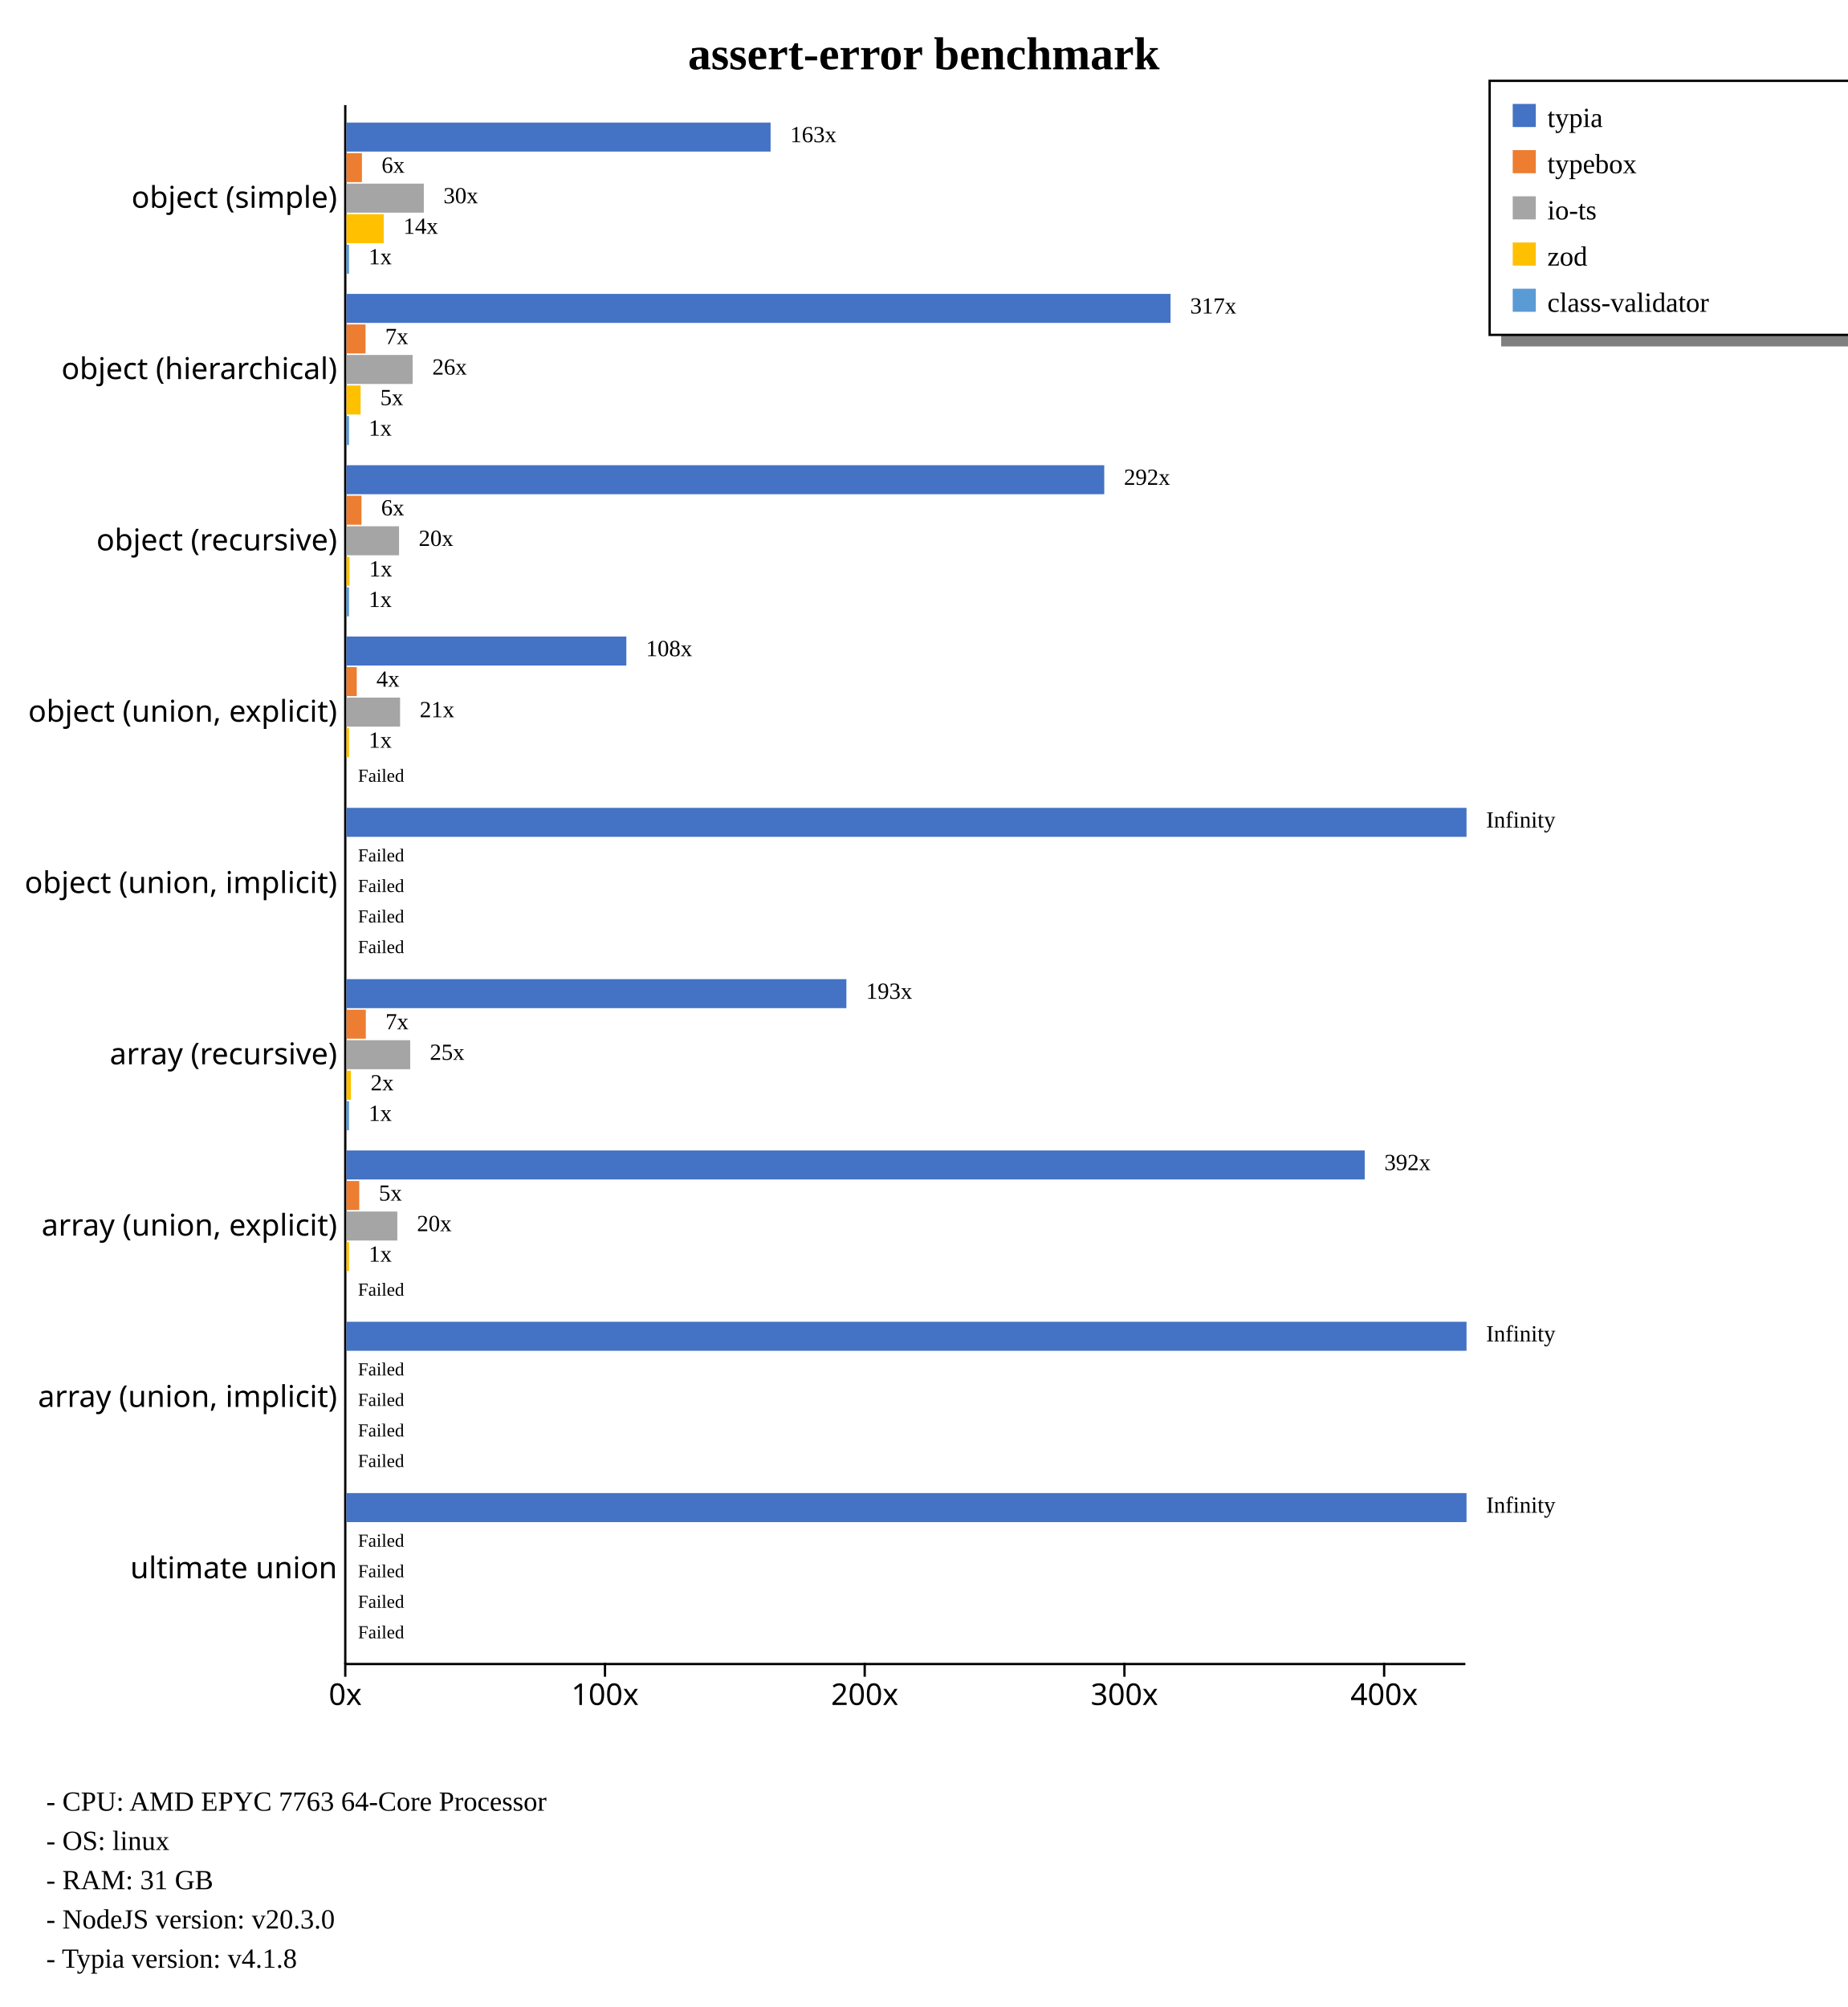
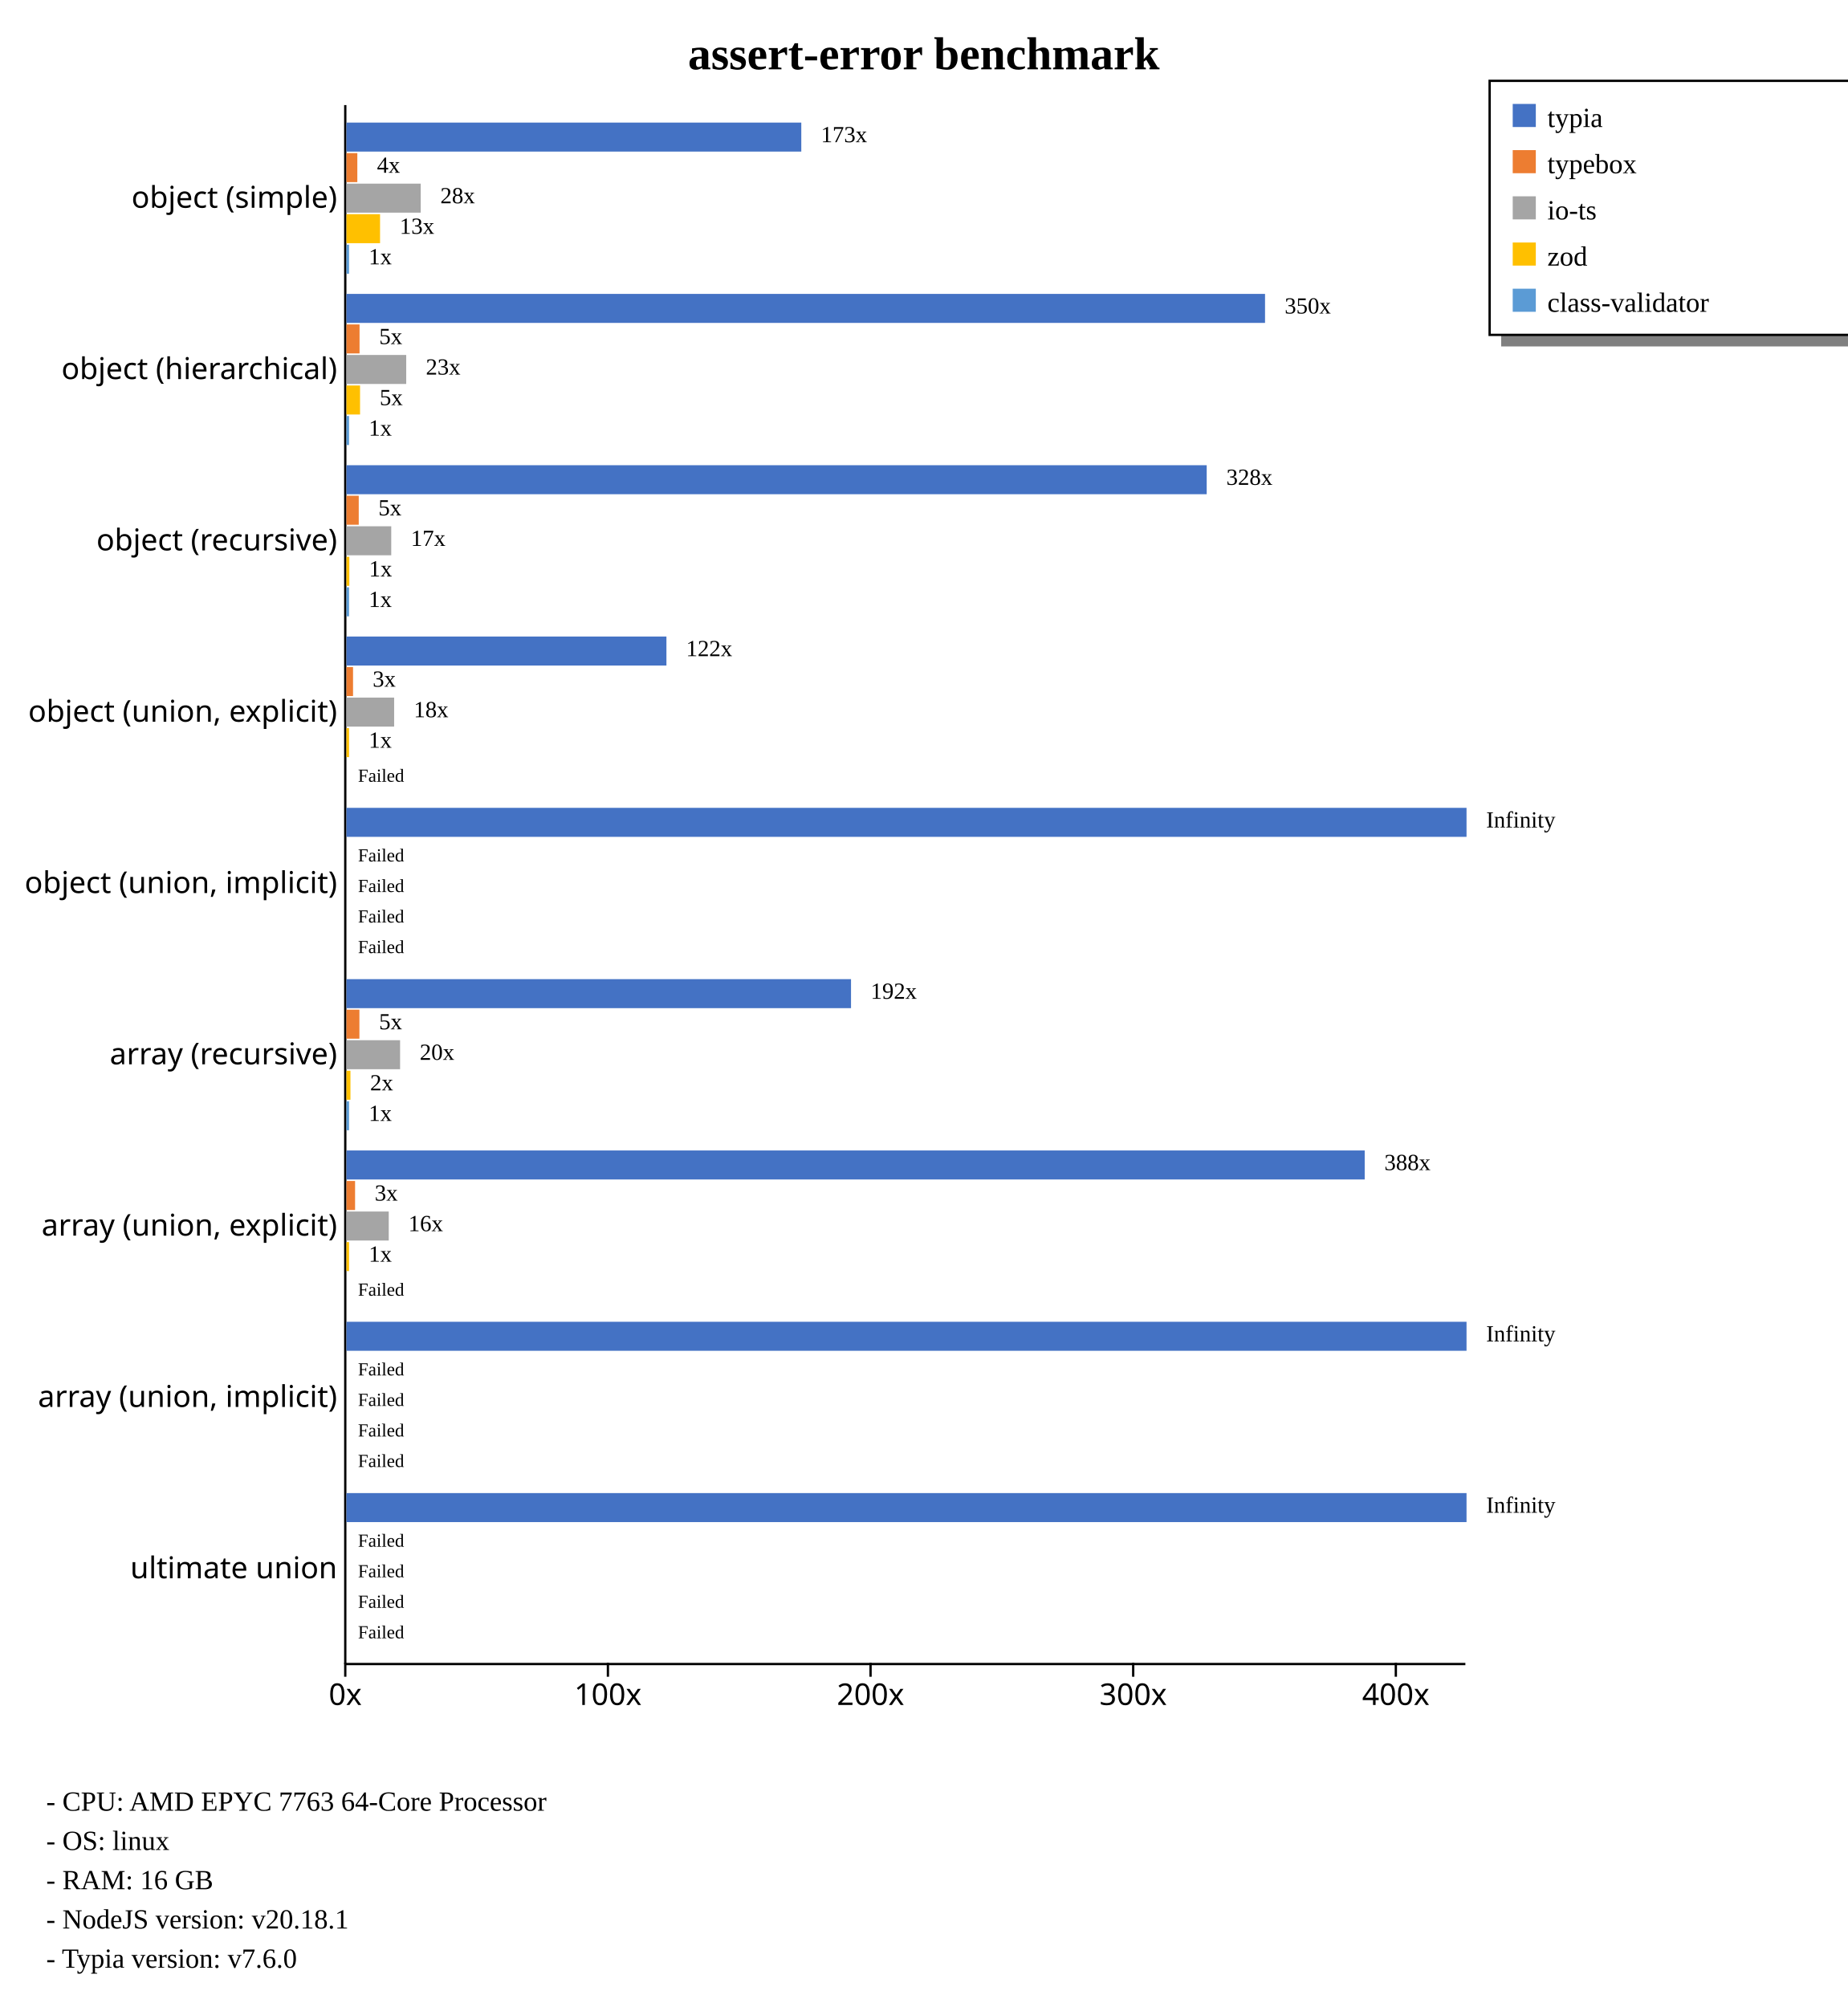
<svg xmlns="http://www.w3.org/2000/svg" width="800" height="869" style="background-color: white;">
  <g class="y axis" transform="translate(149,45)" fill="none" font-size="10" font-family="sans-serif" text-anchor="end" style="font-size: 13px;">
    <path class="domain" stroke="currentColor" d="M0.5,0.5V675.5" />
    <g class="tick" opacity="1" transform="translate(0,40.7967)" style="font-size: 13px;">
      <line stroke="currentColor" x2="0" />
      <text fill="currentColor" x="-3" dy="0.32em">object (simple)    </text>
    </g>
    <g class="tick" opacity="1" transform="translate(0,114.9725)" style="font-size: 13px;">
      <line stroke="currentColor" x2="0" />
      <text fill="currentColor" x="-3" dy="0.32em">object (hierarchical)    </text>
    </g>
    <g class="tick" opacity="1" transform="translate(0,189.1484)" style="font-size: 13px;">
      <line stroke="currentColor" x2="0" />
      <text fill="currentColor" x="-3" dy="0.32em">object (recursive)    </text>
    </g>
    <g class="tick" opacity="1" transform="translate(0,263.3242)" style="font-size: 13px;">
      <line stroke="currentColor" x2="0" />
      <text fill="currentColor" x="-3" dy="0.32em">object (union, explicit)    </text>
    </g>
    <g class="tick" opacity="1" transform="translate(0,337.5)" style="font-size: 13px;">
      <line stroke="currentColor" x2="0" />
      <text fill="currentColor" x="-3" dy="0.32em">object (union, implicit)    </text>
    </g>
    <g class="tick" opacity="1" transform="translate(0,411.6758)" style="font-size: 13px;">
      <line stroke="currentColor" x2="0" />
      <text fill="currentColor" x="-3" dy="0.32em">array (recursive)    </text>
    </g>
    <g class="tick" opacity="1" transform="translate(0,485.8516)" style="font-size: 13px;">
      <line stroke="currentColor" x2="0" />
      <text fill="currentColor" x="-3" dy="0.32em">array (union, explicit)    </text>
    </g>
    <g class="tick" opacity="1" transform="translate(0,560.0275)" style="font-size: 13px;">
      <line stroke="currentColor" x2="0" />
      <text fill="currentColor" x="-3" dy="0.32em">array (union, implicit)    </text>
    </g>
    <g class="tick" opacity="1" transform="translate(0,634.2033)" style="font-size: 13px;">
      <line stroke="currentColor" x2="0" />
      <text fill="currentColor" x="-3" dy="0.32em">ultimate union    </text>
    </g>
  </g>
  <g class="x axis" transform="translate(149,720)" fill="none" font-size="10" font-family="sans-serif" text-anchor="middle" style="font-size: 13px;">
    <path class="domain" stroke="currentColor" d="M0.5,0.5H485.5" />
    <g class="tick" opacity="1" transform="translate(0.5,0)" style="font-size: 13px;">
      <line stroke="currentColor" y2="6" />
      <text fill="currentColor" y="9" dy="0.71em">0x</text>
    </g>
-     <g class="tick" opacity="1" transform="translate(112.9567,0)" style="font-size: 13px;">
+     <g class="tick" opacity="1" transform="translate(114.2222,0)" style="font-size: 13px;">
      <line stroke="currentColor" y2="6" />
      <text fill="currentColor" y="9" dy="0.71em">100x</text>
    </g>
-     <g class="tick" opacity="1" transform="translate(225.4133,0)" style="font-size: 13px;">
+     <g class="tick" opacity="1" transform="translate(227.9445,0)" style="font-size: 13px;">
      <line stroke="currentColor" y2="6" />
      <text fill="currentColor" y="9" dy="0.71em">200x</text>
    </g>
-     <g class="tick" opacity="1" transform="translate(337.87,0)" style="font-size: 13px;">
+     <g class="tick" opacity="1" transform="translate(341.6667,0)" style="font-size: 13px;">
      <line stroke="currentColor" y2="6" />
      <text fill="currentColor" y="9" dy="0.71em">300x</text>
    </g>
-     <g class="tick" opacity="1" transform="translate(450.3266,0)" style="font-size: 13px;">
+     <g class="tick" opacity="1" transform="translate(455.3889,0)" style="font-size: 13px;">
      <line stroke="currentColor" y2="6" />
      <text fill="currentColor" y="9" dy="0.71em">400x</text>
    </g>
  </g>
  <text transform="translate(400, 30)" style="text-anchor: middle; font-size: 20px; font-weight: bold;">assert-error benchmark</text>
  <rect x="650" y="145" width="230" height="5" fill="gray" />
  <rect x="645" y="35" width="230" height="110" fill="none" stroke="black" />
  <rect x="655" y="45" width="10" height="10" style="fill: #4472c4;" />
  <text x="670" y="55" style="font-size: 12px;">typia</text>
  <rect x="655" y="65" width="10" height="10" style="fill: #ed7d31;" />
  <text x="670" y="75" style="font-size: 12px;">typebox</text>
  <rect x="655" y="85" width="10" height="10" style="fill: #a5a5a5;" />
  <text x="670" y="95" style="font-size: 12px;">io-ts</text>
  <rect x="655" y="105" width="10" height="10" style="fill: #ffc000;" />
  <text x="670" y="115" style="font-size: 12px;">zod</text>
  <rect x="655" y="125" width="10" height="10" style="fill: #5b9bd5;" />
  <text x="670" y="135" style="font-size: 12px;">class-validator</text>
  <text x="20" y="784" style="font-size: 12px;">  - CPU: AMD EPYC 7763 64-Core Processor</text>
  <text x="20" y="801" style="font-size: 12px;">  - OS: linux</text>
-   <text x="20" y="818" style="font-size: 12px;">  - RAM: 31 GB</text>
-   <text x="20" y="835" style="font-size: 12px;">  - NodeJS version: v20.3.0</text>
-   <text x="20" y="852" style="font-size: 12px;">  - Typia version: v4.1.8</text>
+   <text x="20" y="818" style="font-size: 12px;">  - RAM: 16 GB</text>
+   <text x="20" y="835" style="font-size: 12px;">  - NodeJS version: v20.18.1</text>
+   <text x="20" y="852" style="font-size: 12px;">  - Typia version: v7.6.0</text>
  <g style="font-size: 13px;">
    <g style="font-size: 13px;">
-       <rect x="150" y="53.079" width="183.659" height="12.558" fill="#4472c4" />
-       <rect x="150" y="66.298" width="6.708" height="12.558" fill="#ed7d31" />
-       <rect x="150" y="79.517" width="33.512" height="12.558" fill="#a5a5a5" />
-       <rect x="150" y="92.737" width="16.172" height="12.558" fill="#ffc000" />
-       <rect x="150" y="105.956" width="1.125" height="12.558" fill="#5b9bd5" />
-       <text class="label" x="342.159" y="61.579" font-size="10px">163x</text>
-       <text class="label" x="165.208" y="74.798" font-size="10px">6x</text>
-       <text class="label" x="192.012" y="88.017" font-size="10px">30x</text>
-       <text class="label" x="174.672" y="101.237" font-size="10px">14x</text>
-       <text class="label" x="159.625" y="114.456" font-size="10px">1x</text>
-       <text class="label" x="338.659" y="63.079" font-size="8px" />
-       <text class="label" x="161.708" y="76.298" font-size="8px" />
-       <text class="label" x="188.512" y="89.517" font-size="8px" />
-       <text class="label" x="171.172" y="102.737" font-size="8px" />
-       <text class="label" x="156.125" y="115.956" font-size="8px" />
-     </g>
-     <g style="font-size: 13px;">
-       <rect x="150" y="127.254" width="356.842" height="12.558" fill="#4472c4" />
-       <rect x="150" y="140.474" width="8.277" height="12.558" fill="#ed7d31" />
-       <rect x="150" y="153.693" width="28.679" height="12.558" fill="#a5a5a5" />
-       <rect x="150" y="166.913" width="6.133" height="12.558" fill="#ffc000" />
-       <rect x="150" y="180.132" width="1.125" height="12.558" fill="#5b9bd5" />
-       <text class="label" x="515.342" y="135.754" font-size="10px">317x</text>
-       <text class="label" x="166.777" y="148.974" font-size="10px">7x</text>
-       <text class="label" x="187.179" y="162.193" font-size="10px">26x</text>
-       <text class="label" x="164.633" y="175.413" font-size="10px">5x</text>
-       <text class="label" x="159.625" y="188.632" font-size="10px">1x</text>
-       <text class="label" x="511.842" y="137.254" font-size="8px" />
-       <text class="label" x="163.277" y="150.474" font-size="8px" />
-       <text class="label" x="183.679" y="163.693" font-size="8px" />
-       <text class="label" x="161.133" y="176.913" font-size="8px" />
-       <text class="label" x="156.125" y="190.132" font-size="8px" />
-     </g>
-     <g style="font-size: 13px;">
-       <rect x="150" y="201.43" width="328.135" height="12.558" fill="#4472c4" />
-       <rect x="150" y="214.65" width="6.52" height="12.558" fill="#ed7d31" />
-       <rect x="150" y="227.869" width="22.789" height="12.558" fill="#a5a5a5" />
-       <rect x="150" y="241.089" width="1.313" height="12.558" fill="#ffc000" />
-       <rect x="150" y="254.308" width="1.125" height="12.558" fill="#5b9bd5" />
-       <text class="label" x="486.635" y="209.93" font-size="10px">292x</text>
-       <text class="label" x="165.02" y="223.15" font-size="10px">6x</text>
-       <text class="label" x="181.289" y="236.369" font-size="10px">20x</text>
-       <text class="label" x="159.813" y="249.589" font-size="10px">1x</text>
-       <text class="label" x="159.625" y="262.808" font-size="10px">1x</text>
-       <text class="label" x="483.135" y="211.43" font-size="8px" />
-       <text class="label" x="161.52" y="224.65" font-size="8px" />
-       <text class="label" x="177.789" y="237.869" font-size="8px" />
-       <text class="label" x="156.313" y="251.089" font-size="8px" />
-       <text class="label" x="156.125" y="264.308" font-size="8px" />
-     </g>
-     <g style="font-size: 13px;">
-       <rect x="150" y="275.606" width="121.206" height="12.558" fill="#4472c4" />
-       <rect x="150" y="288.825" width="4.474" height="12.558" fill="#ed7d31" />
-       <rect x="150" y="302.045" width="23.231" height="12.558" fill="#a5a5a5" />
-       <rect x="150" y="315.264" width="1.125" height="12.558" fill="#ffc000" />
+       <rect x="150" y="53.079" width="196.957" height="12.558" fill="#4472c4" />
+       <rect x="150" y="66.298" width="4.722" height="12.558" fill="#ed7d31" />
+       <rect x="150" y="79.517" width="32.162" height="12.558" fill="#a5a5a5" />
+       <rect x="150" y="92.737" width="14.56" height="12.558" fill="#ffc000" />
+       <rect x="150" y="105.956" width="1.137" height="12.558" fill="#5b9bd5" />
+       <text class="label" x="355.457" y="61.579" font-size="10px">173x</text>
+       <text class="label" x="163.222" y="74.798" font-size="10px">4x</text>
+       <text class="label" x="190.662" y="88.017" font-size="10px">28x</text>
+       <text class="label" x="173.06" y="101.237" font-size="10px">13x</text>
+       <text class="label" x="159.637" y="114.456" font-size="10px">1x</text>
+       <text class="label" x="351.957" y="63.079" font-size="8px" />
+       <text class="label" x="159.722" y="76.298" font-size="8px" />
+       <text class="label" x="187.162" y="89.517" font-size="8px" />
+       <text class="label" x="169.56" y="102.737" font-size="8px" />
+       <text class="label" x="156.137" y="115.956" font-size="8px" />
+     </g>
+     <g style="font-size: 13px;">
+       <rect x="150" y="127.254" width="397.754" height="12.558" fill="#4472c4" />
+       <rect x="150" y="140.474" width="5.683" height="12.558" fill="#ed7d31" />
+       <rect x="150" y="153.693" width="25.888" height="12.558" fill="#a5a5a5" />
+       <rect x="150" y="166.913" width="5.9" height="12.558" fill="#ffc000" />
+       <rect x="150" y="180.132" width="1.137" height="12.558" fill="#5b9bd5" />
+       <text class="label" x="556.254" y="135.754" font-size="10px">350x</text>
+       <text class="label" x="164.183" y="148.974" font-size="10px">5x</text>
+       <text class="label" x="184.388" y="162.193" font-size="10px">23x</text>
+       <text class="label" x="164.4" y="175.413" font-size="10px">5x</text>
+       <text class="label" x="159.637" y="188.632" font-size="10px">1x</text>
+       <text class="label" x="552.754" y="137.254" font-size="8px" />
+       <text class="label" x="160.683" y="150.474" font-size="8px" />
+       <text class="label" x="180.888" y="163.693" font-size="8px" />
+       <text class="label" x="160.9" y="176.913" font-size="8px" />
+       <text class="label" x="156.137" y="190.132" font-size="8px" />
+     </g>
+     <g style="font-size: 13px;">
+       <rect x="150" y="201.43" width="372.496" height="12.558" fill="#4472c4" />
+       <rect x="150" y="214.65" width="5.331" height="12.558" fill="#ed7d31" />
+       <rect x="150" y="227.869" width="19.406" height="12.558" fill="#a5a5a5" />
+       <rect x="150" y="241.089" width="1.257" height="12.558" fill="#ffc000" />
+       <rect x="150" y="254.308" width="1.137" height="12.558" fill="#5b9bd5" />
+       <text class="label" x="530.996" y="209.93" font-size="10px">328x</text>
+       <text class="label" x="163.831" y="223.15" font-size="10px">5x</text>
+       <text class="label" x="177.906" y="236.369" font-size="10px">17x</text>
+       <text class="label" x="159.757" y="249.589" font-size="10px">1x</text>
+       <text class="label" x="159.637" y="262.808" font-size="10px">1x</text>
+       <text class="label" x="527.496" y="211.43" font-size="8px" />
+       <text class="label" x="160.331" y="224.65" font-size="8px" />
+       <text class="label" x="174.406" y="237.869" font-size="8px" />
+       <text class="label" x="156.257" y="251.089" font-size="8px" />
+       <text class="label" x="156.137" y="264.308" font-size="8px" />
+     </g>
+     <g style="font-size: 13px;">
+       <rect x="150" y="275.606" width="138.562" height="12.558" fill="#4472c4" />
+       <rect x="150" y="288.825" width="2.864" height="12.558" fill="#ed7d31" />
+       <rect x="150" y="302.045" width="20.66" height="12.558" fill="#a5a5a5" />
+       <rect x="150" y="315.264" width="1.137" height="12.558" fill="#ffc000" />
      <rect x="150" y="328.484" width="0" height="12.558" fill="#5b9bd5" />
-       <text class="label" x="279.706" y="284.106" font-size="10px">108x</text>
-       <text class="label" x="162.974" y="297.325" font-size="10px">4x</text>
-       <text class="label" x="181.731" y="310.545" font-size="10px">21x</text>
-       <text class="label" x="159.625" y="323.764" font-size="10px">1x</text>
+       <text class="label" x="297.062" y="284.106" font-size="10px">122x</text>
+       <text class="label" x="161.364" y="297.325" font-size="10px">3x</text>
+       <text class="label" x="179.16" y="310.545" font-size="10px">18x</text>
+       <text class="label" x="159.637" y="323.764" font-size="10px">1x</text>
      <text class="label" x="158.5" y="336.984" font-size="10px" />
-       <text class="label" x="276.206" y="285.606" font-size="8px" />
-       <text class="label" x="159.474" y="298.825" font-size="8px" />
-       <text class="label" x="178.231" y="312.045" font-size="8px" />
-       <text class="label" x="156.125" y="325.264" font-size="8px" />
+       <text class="label" x="293.562" y="285.606" font-size="8px" />
+       <text class="label" x="157.864" y="298.825" font-size="8px" />
+       <text class="label" x="175.66" y="312.045" font-size="8px" />
+       <text class="label" x="156.137" y="325.264" font-size="8px" />
      <text class="label" x="155" y="338.484" font-size="8px">Failed</text>
    </g>
    <g style="font-size: 13px;">
      <rect x="150" y="349.782" width="485" height="12.558" fill="#4472c4" />
      <rect x="150" y="363.001" width="0" height="12.558" fill="#ed7d31" />
      <rect x="150" y="376.221" width="0" height="12.558" fill="#a5a5a5" />
      <rect x="150" y="389.44" width="0" height="12.558" fill="#ffc000" />
      <rect x="150" y="402.66" width="0" height="12.558" fill="#5b9bd5" />
      <text class="label" x="643.5" y="358.282" font-size="10px">Infinity</text>
      <text class="label" x="158.5" y="371.501" font-size="10px" />
      <text class="label" x="158.5" y="384.721" font-size="10px" />
      <text class="label" x="158.5" y="397.94" font-size="10px" />
      <text class="label" x="158.5" y="411.16" font-size="10px" />
      <text class="label" x="640" y="359.782" font-size="8px" />
      <text class="label" x="155" y="373.001" font-size="8px">Failed</text>
      <text class="label" x="155" y="386.221" font-size="8px">Failed</text>
      <text class="label" x="155" y="399.44" font-size="8px">Failed</text>
      <text class="label" x="155" y="412.66" font-size="8px">Failed</text>
    </g>
    <g style="font-size: 13px;">
-       <rect x="150" y="423.958" width="216.483" height="12.558" fill="#4472c4" />
-       <rect x="150" y="437.177" width="8.391" height="12.558" fill="#ed7d31" />
-       <rect x="150" y="450.397" width="27.611" height="12.558" fill="#a5a5a5" />
-       <rect x="150" y="463.616" width="1.963" height="12.558" fill="#ffc000" />
-       <rect x="150" y="476.835" width="1.125" height="12.558" fill="#5b9bd5" />
-       <text class="label" x="374.983" y="432.458" font-size="10px">193x</text>
-       <text class="label" x="166.891" y="445.677" font-size="10px">7x</text>
-       <text class="label" x="186.111" y="458.897" font-size="10px">25x</text>
-       <text class="label" x="160.463" y="472.116" font-size="10px">2x</text>
-       <text class="label" x="159.625" y="485.335" font-size="10px">1x</text>
-       <text class="label" x="371.483" y="433.958" font-size="8px" />
-       <text class="label" x="163.391" y="447.177" font-size="8px" />
-       <text class="label" x="182.611" y="460.397" font-size="8px" />
-       <text class="label" x="156.963" y="473.616" font-size="8px" />
-       <text class="label" x="156.125" y="486.835" font-size="8px" />
+       <rect x="150" y="423.958" width="218.489" height="12.558" fill="#4472c4" />
+       <rect x="150" y="437.177" width="5.622" height="12.558" fill="#ed7d31" />
+       <rect x="150" y="450.397" width="23.234" height="12.558" fill="#a5a5a5" />
+       <rect x="150" y="463.616" width="1.743" height="12.558" fill="#ffc000" />
+       <rect x="150" y="476.835" width="1.137" height="12.558" fill="#5b9bd5" />
+       <text class="label" x="376.989" y="432.458" font-size="10px">192x</text>
+       <text class="label" x="164.122" y="445.677" font-size="10px">5x</text>
+       <text class="label" x="181.734" y="458.897" font-size="10px">20x</text>
+       <text class="label" x="160.243" y="472.116" font-size="10px">2x</text>
+       <text class="label" x="159.637" y="485.335" font-size="10px">1x</text>
+       <text class="label" x="373.489" y="433.958" font-size="8px" />
+       <text class="label" x="160.622" y="447.177" font-size="8px" />
+       <text class="label" x="178.234" y="460.397" font-size="8px" />
+       <text class="label" x="156.743" y="473.616" font-size="8px" />
+       <text class="label" x="156.137" y="486.835" font-size="8px" />
    </g>
    <g style="font-size: 13px;">
      <rect x="150" y="498.134" width="440.909" height="12.558" fill="#4472c4" />
-       <rect x="150" y="511.353" width="5.549" height="12.558" fill="#ed7d31" />
-       <rect x="150" y="524.572" width="22.032" height="12.558" fill="#a5a5a5" />
-       <rect x="150" y="537.792" width="1.125" height="12.558" fill="#ffc000" />
+       <rect x="150" y="511.353" width="3.746" height="12.558" fill="#ed7d31" />
+       <rect x="150" y="524.572" width="18.327" height="12.558" fill="#a5a5a5" />
+       <rect x="150" y="537.792" width="1.137" height="12.558" fill="#ffc000" />
      <rect x="150" y="551.011" width="0" height="12.558" fill="#5b9bd5" />
-       <text class="label" x="599.409" y="506.634" font-size="10px">392x</text>
-       <text class="label" x="164.049" y="519.853" font-size="10px">5x</text>
-       <text class="label" x="180.532" y="533.072" font-size="10px">20x</text>
-       <text class="label" x="159.625" y="546.292" font-size="10px">1x</text>
+       <text class="label" x="599.409" y="506.634" font-size="10px">388x</text>
+       <text class="label" x="162.246" y="519.853" font-size="10px">3x</text>
+       <text class="label" x="176.827" y="533.072" font-size="10px">16x</text>
+       <text class="label" x="159.637" y="546.292" font-size="10px">1x</text>
      <text class="label" x="158.5" y="559.511" font-size="10px" />
      <text class="label" x="595.909" y="508.134" font-size="8px" />
-       <text class="label" x="160.549" y="521.353" font-size="8px" />
-       <text class="label" x="177.032" y="534.572" font-size="8px" />
-       <text class="label" x="156.125" y="547.792" font-size="8px" />
+       <text class="label" x="158.746" y="521.353" font-size="8px" />
+       <text class="label" x="173.327" y="534.572" font-size="8px" />
+       <text class="label" x="156.137" y="547.792" font-size="8px" />
      <text class="label" x="155" y="561.011" font-size="8px">Failed</text>
    </g>
    <g style="font-size: 13px;">
      <rect x="150" y="572.309" width="485" height="12.558" fill="#4472c4" />
      <rect x="150" y="585.529" width="0" height="12.558" fill="#ed7d31" />
      <rect x="150" y="598.748" width="0" height="12.558" fill="#a5a5a5" />
      <rect x="150" y="611.968" width="0" height="12.558" fill="#ffc000" />
      <rect x="150" y="625.187" width="0" height="12.558" fill="#5b9bd5" />
      <text class="label" x="643.5" y="580.809" font-size="10px">Infinity</text>
      <text class="label" x="158.5" y="594.029" font-size="10px" />
      <text class="label" x="158.5" y="607.248" font-size="10px" />
      <text class="label" x="158.5" y="620.468" font-size="10px" />
      <text class="label" x="158.5" y="633.687" font-size="10px" />
      <text class="label" x="640" y="582.309" font-size="8px" />
      <text class="label" x="155" y="595.529" font-size="8px">Failed</text>
      <text class="label" x="155" y="608.748" font-size="8px">Failed</text>
      <text class="label" x="155" y="621.968" font-size="8px">Failed</text>
      <text class="label" x="155" y="635.187" font-size="8px">Failed</text>
    </g>
    <g style="font-size: 13px;">
      <rect x="150" y="646.485" width="485" height="12.558" fill="#4472c4" />
      <rect x="150" y="659.705" width="0" height="12.558" fill="#ed7d31" />
      <rect x="150" y="672.924" width="0" height="12.558" fill="#a5a5a5" />
      <rect x="150" y="686.144" width="0" height="12.558" fill="#ffc000" />
      <rect x="150" y="699.363" width="0" height="12.558" fill="#5b9bd5" />
      <text class="label" x="643.5" y="654.985" font-size="10px">Infinity</text>
      <text class="label" x="158.5" y="668.205" font-size="10px" />
      <text class="label" x="158.5" y="681.424" font-size="10px" />
      <text class="label" x="158.5" y="694.644" font-size="10px" />
      <text class="label" x="158.5" y="707.863" font-size="10px" />
      <text class="label" x="640" y="656.485" font-size="8px" />
      <text class="label" x="155" y="669.705" font-size="8px">Failed</text>
      <text class="label" x="155" y="682.924" font-size="8px">Failed</text>
      <text class="label" x="155" y="696.144" font-size="8px">Failed</text>
      <text class="label" x="155" y="709.363" font-size="8px">Failed</text>
    </g>
  </g>
</svg>
